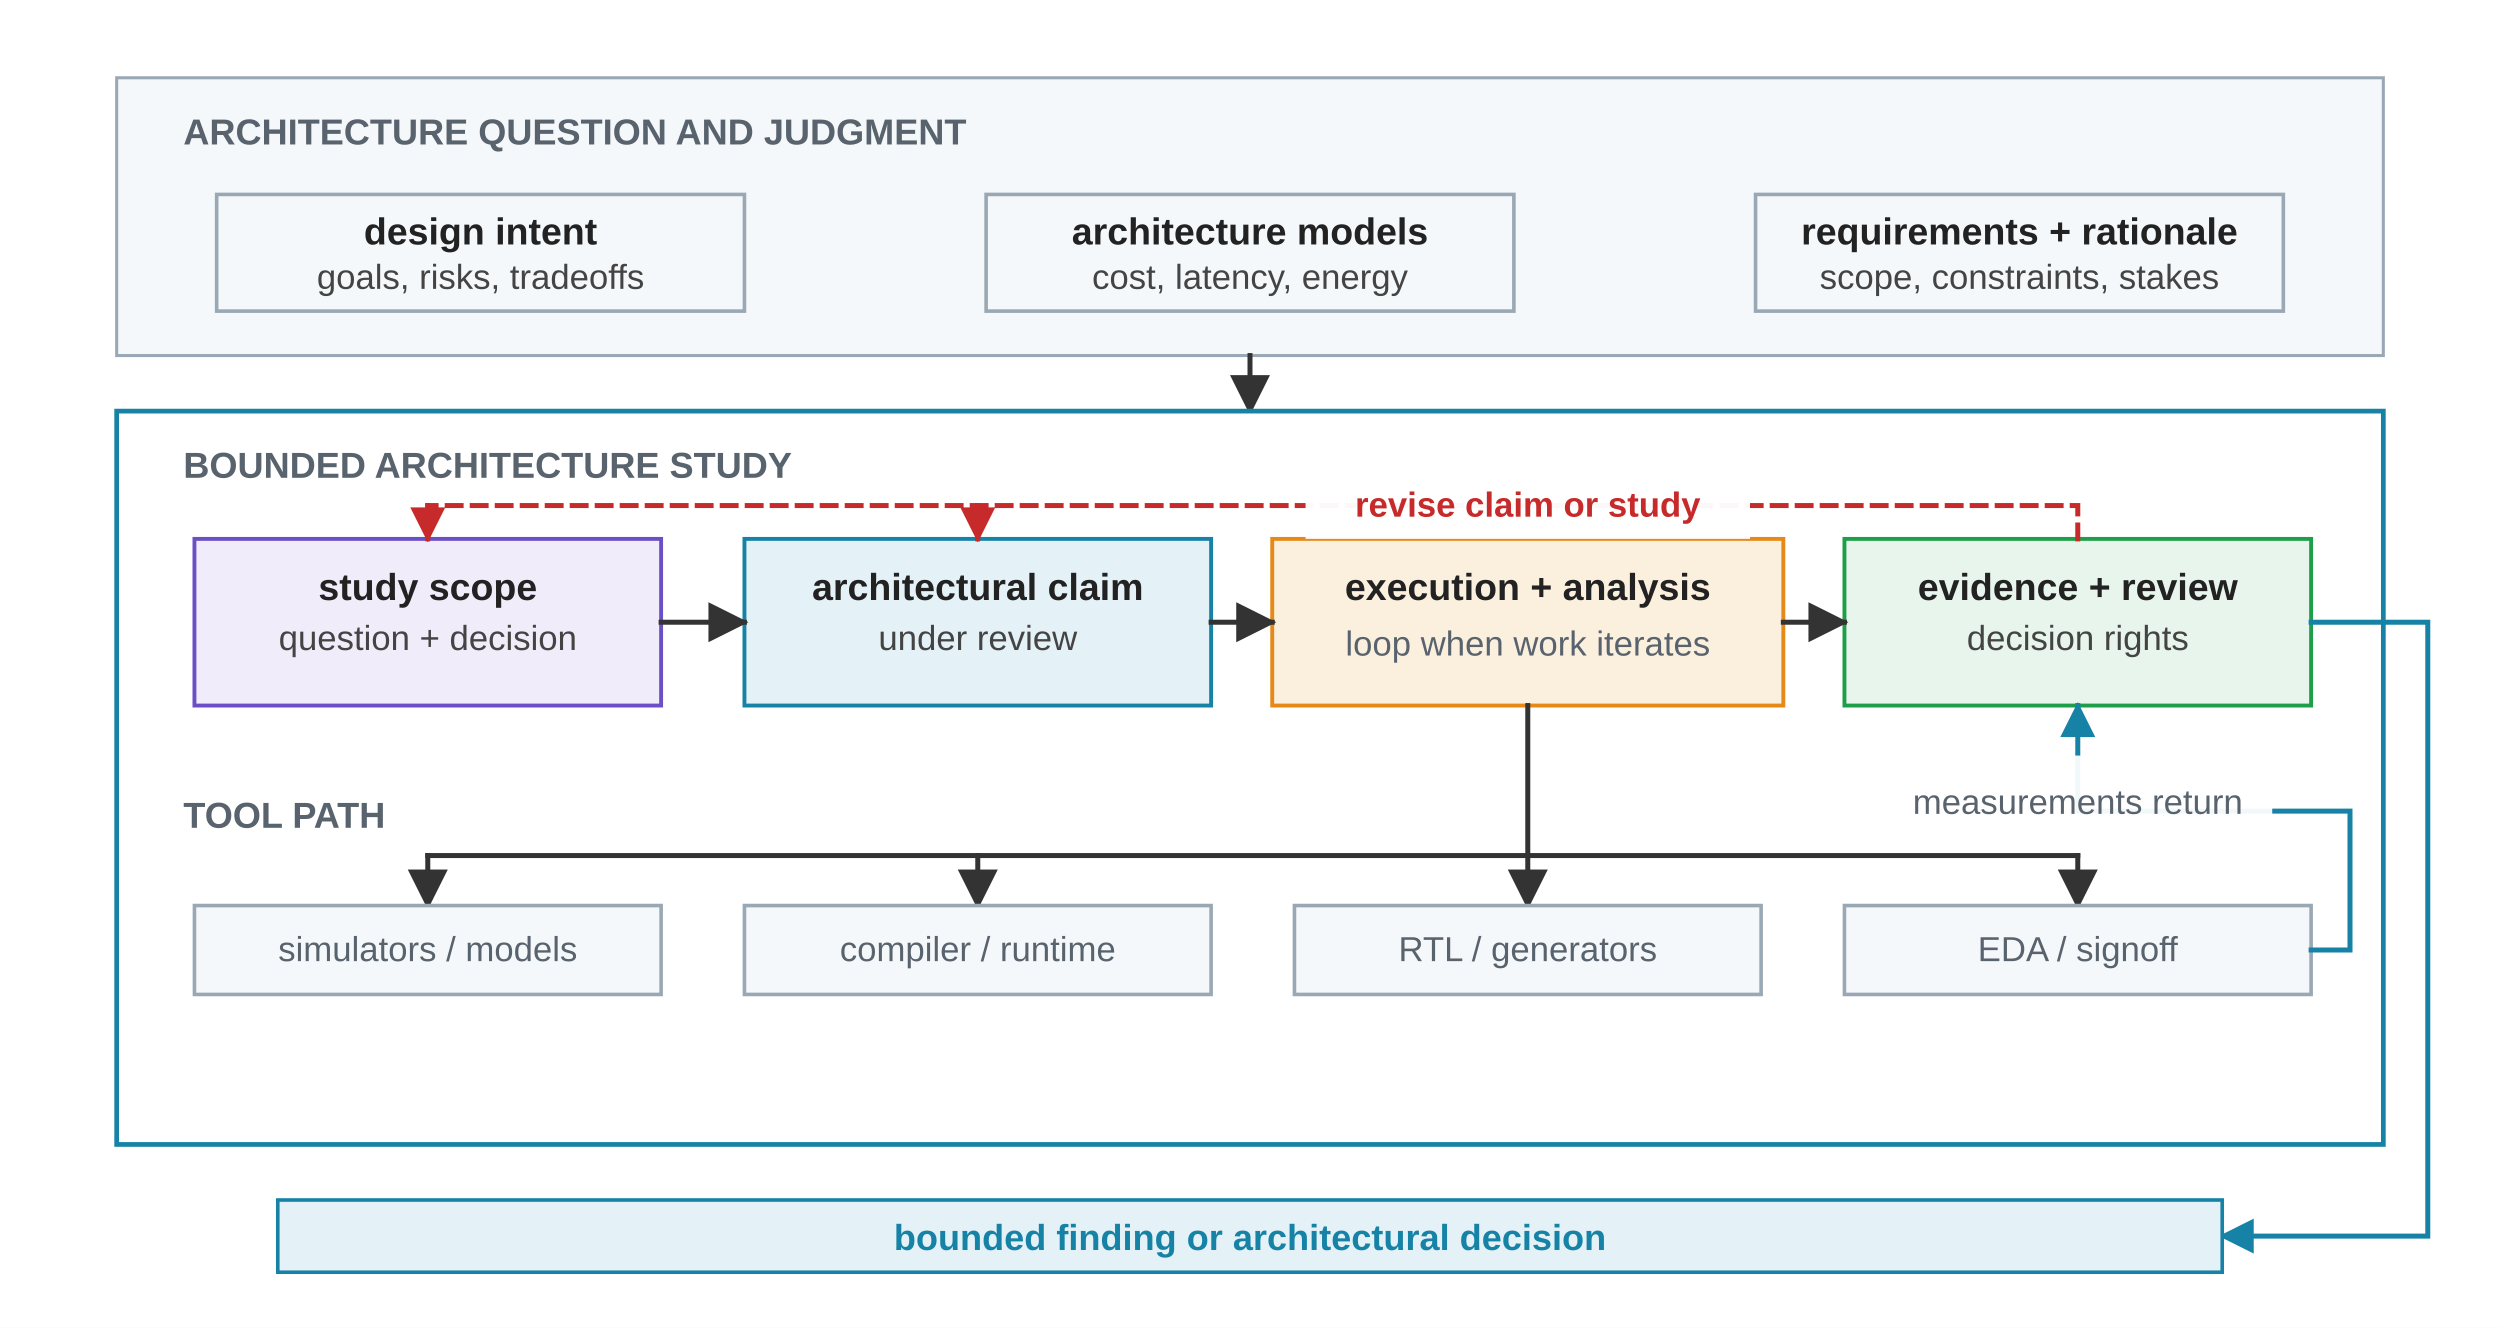
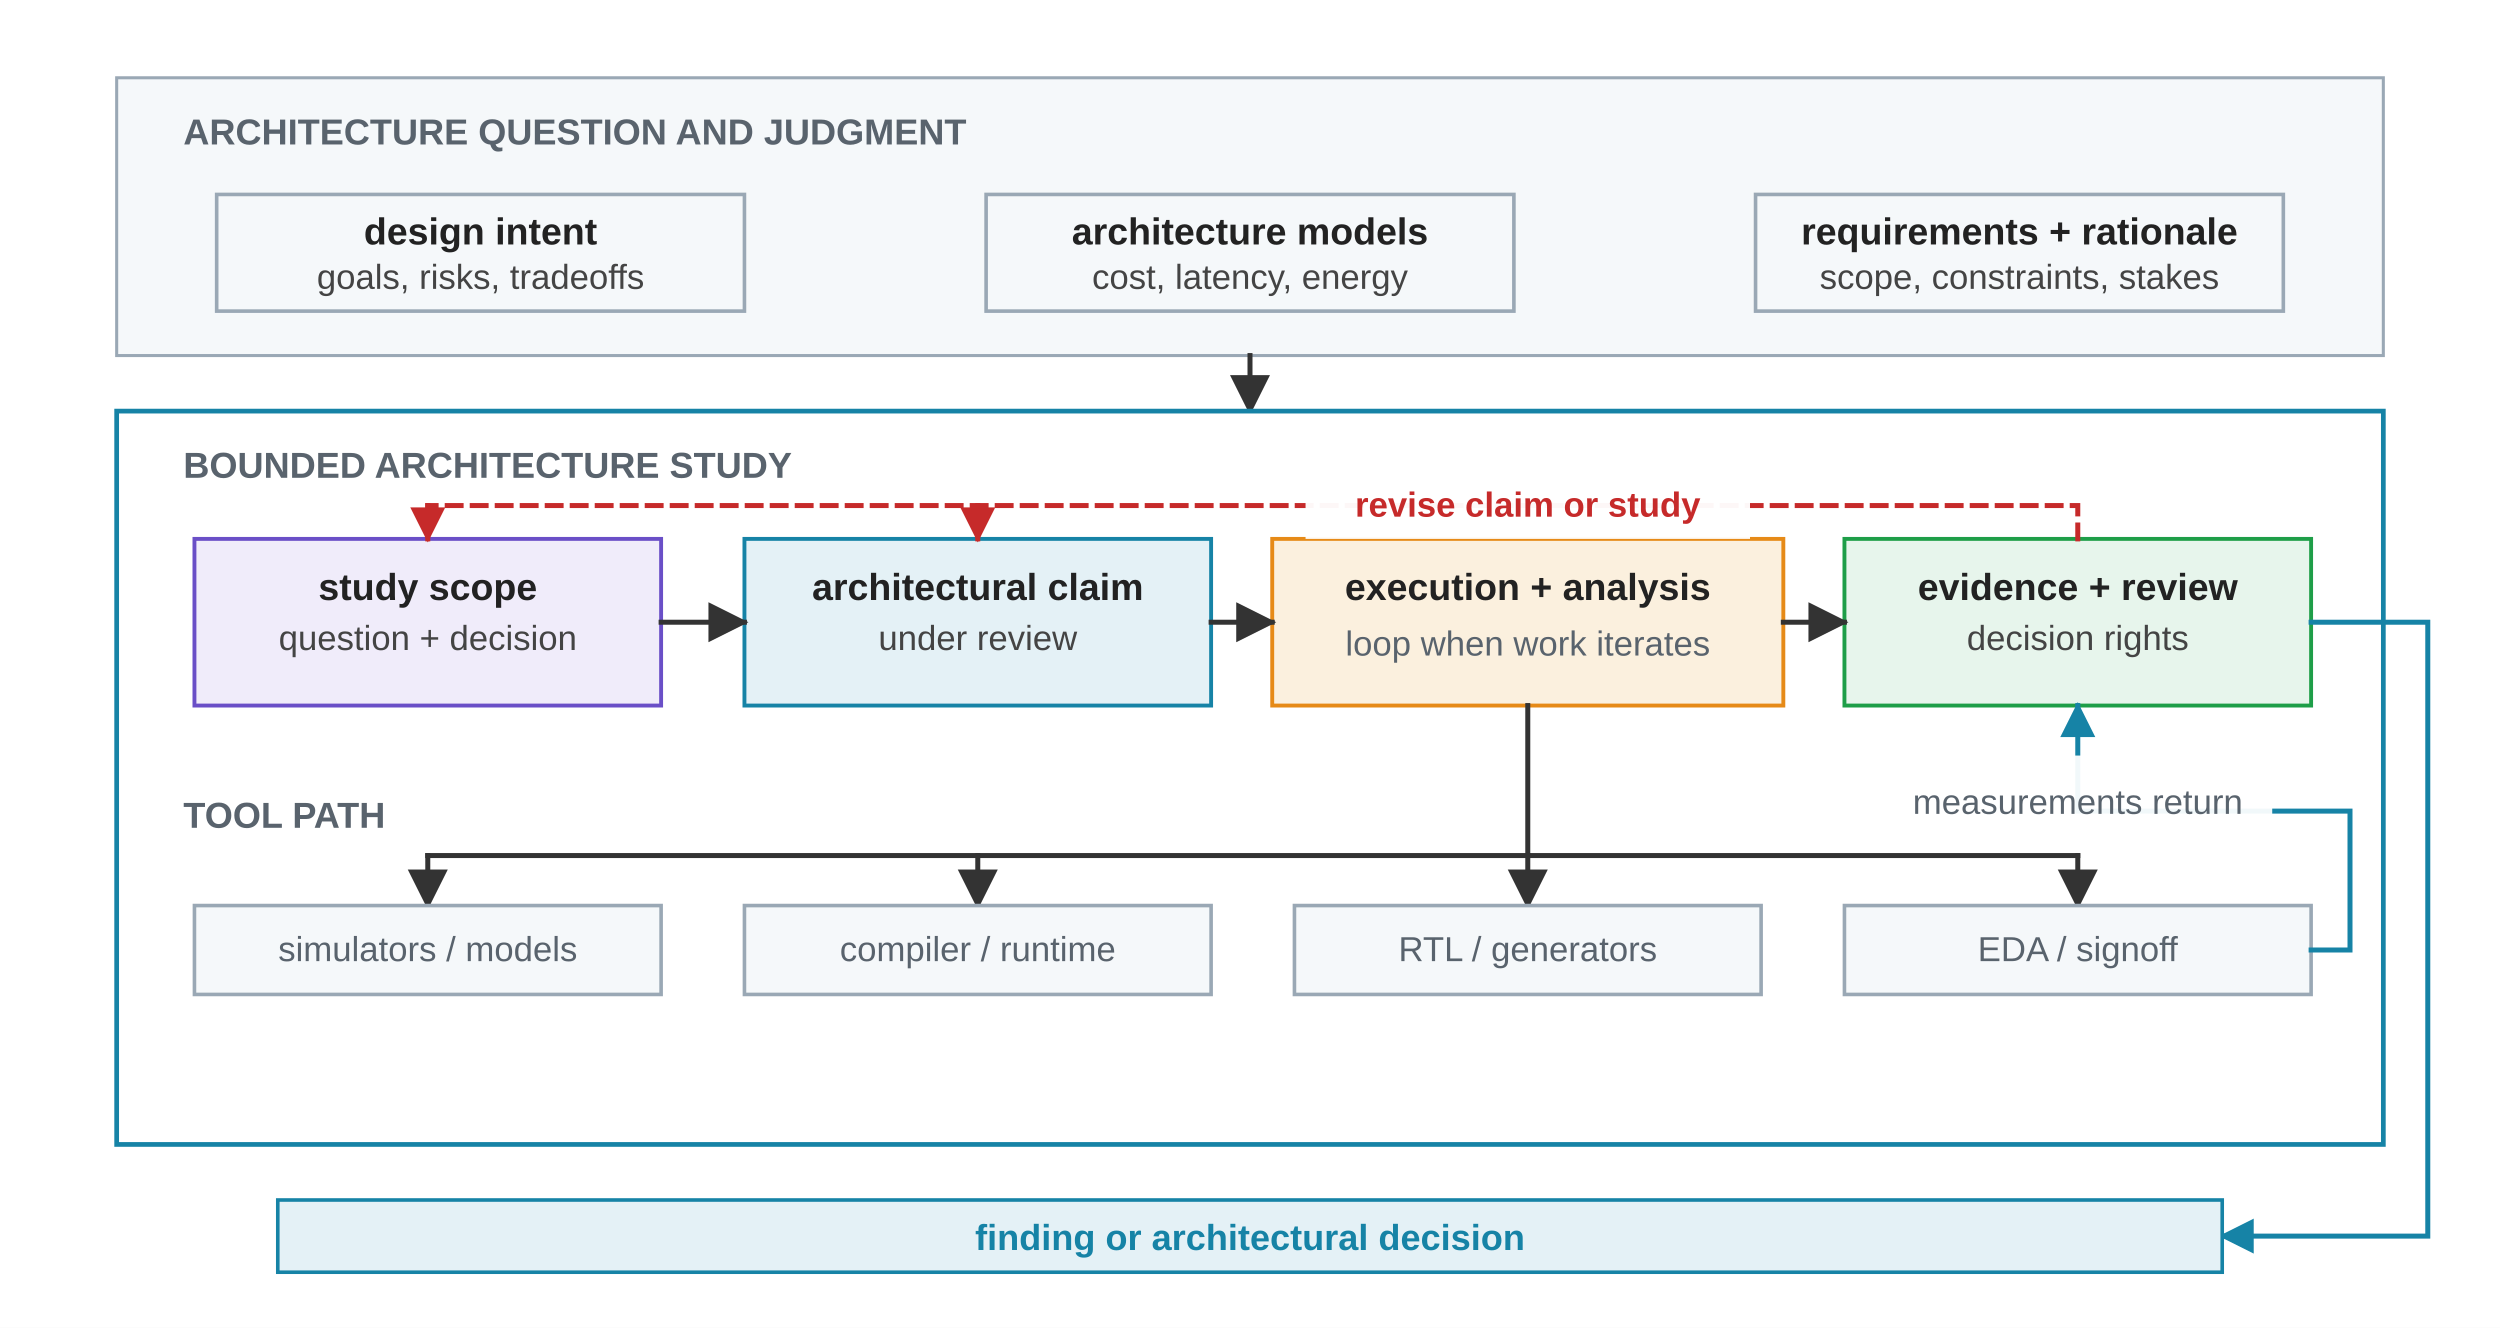
<svg xmlns="http://www.w3.org/2000/svg" viewBox="0 0 900 478" role="img">
  <defs>
    <marker id="arrow" viewBox="0 0 10 10" refX="9" refY="5" markerWidth="8" markerHeight="8" orient="auto">
      <path d="M 0 0 L 10 5 L 0 10 z" fill="#333333" />
    </marker>
    <marker id="arrow-blue" viewBox="0 0 10 10" refX="9" refY="5" markerWidth="7" markerHeight="7" orient="auto">
      <path d="M 0 0 L 10 5 L 0 10 z" fill="#1683A6" />
    </marker>
    <marker id="arrow-red" viewBox="0 0 10 10" refX="9" refY="5" markerWidth="7" markerHeight="7" orient="auto">
      <path d="M 0 0 L 10 5 L 0 10 z" fill="#C62A2A" />
    </marker>
    <style>
      .font { font-family: Arial, Helvetica, sans-serif; }
      .row-label { font-size: 13px; font-weight: 700; fill: #59636D; letter-spacing: 0; }
      .label { font-size: 13.5px; font-weight: 700; fill: #222222; }
      .process-label { font-size: 13.5px; font-weight: 700; fill: #222222; }
      .body { font-size: 12.5px; fill: #444444; }
      .micro { font-size: 12.5px; fill: #59636D; }
      .note { font-size: 13px; font-weight: 700; fill: #1683A6; }
      .panel { fill: #F5F8FA; stroke: #9AA8B5; stroke-width: 1.1; }
      .study { fill: #FFFFFF; stroke: #1683A6; stroke-width: 1.7; }
      .tacit { fill: #F5F8FA; stroke: #9AA8B5; stroke-width: 1.3; }
      .scope { fill: #F0ECFA; stroke: #6A4FC7; stroke-width: 1.4; }
      .loop { fill: #FBF0DE; stroke: #E68A17; stroke-width: 1.4; }
      .evidence { fill: #E7F5EC; stroke: #1E9E48; stroke-width: 1.4; }
      .review { fill: #E4F1F6; stroke: #1683A6; stroke-width: 1.4; }
      .flow { fill: #F5F8FA; stroke: #9AA8B5; stroke-width: 1.3; }
      .outcome { fill: #E4F1F6; stroke: #1683A6; stroke-width: 1.3; }
      .arrow { stroke: #333333; stroke-width: 1.8; fill: none; stroke-linecap: square; stroke-linejoin: miter; }
      .feedback { stroke: #1683A6; stroke-width: 1.8; fill: none; stroke-linecap: square; stroke-linejoin: miter; }
      .revision { stroke: #C62A2A; stroke-width: 1.8; fill: none; stroke-linecap: square; stroke-linejoin: miter; stroke-dasharray: 5 4; }
      .revision-text { font-size: 12.5px; font-weight: 700; fill: #C62A2A; }
    </style>
  </defs>
  <rect width="900" height="478" fill="#FFFFFF" />
  <g class="font">
    <rect class="panel" x="42" y="28" width="816" height="100" />
    <text class="row-label" x="66" y="52">ARCHITECTURE QUESTION AND JUDGMENT</text>
    <rect class="tacit" x="78" y="70" width="190" height="42" />
    <text class="label" x="173" y="88" text-anchor="middle">design intent</text>
    <text class="body" x="173" y="104" text-anchor="middle">goals, risks, tradeoffs</text>
    <rect class="tacit" x="355" y="70" width="190" height="42" />
    <text class="label" x="450" y="88" text-anchor="middle">architecture models</text>
    <text class="body" x="450" y="104" text-anchor="middle">cost, latency, energy</text>
    <rect class="tacit" x="632" y="70" width="190" height="42" />
    <text class="label" x="727" y="88" text-anchor="middle">requirements + rationale</text>
    <text class="body" x="727" y="104" text-anchor="middle">scope, constraints, stakes</text>
    <line class="arrow" x1="450" y1="128" x2="450" y2="148" marker-end="url(#arrow)" />
    <rect class="study" x="42" y="148" width="816" height="264" />
    <text class="row-label" x="66" y="172">BOUNDED ARCHITECTURE STUDY</text>
    <rect class="scope" x="70" y="194" width="168" height="60" />
    <text class="label" x="154" y="216" text-anchor="middle">study scope</text>
    <text class="body" x="154" y="234" text-anchor="middle">question + decision</text>
    <rect class="review" x="268" y="194" width="168" height="60" />
    <text class="label" x="352" y="216" text-anchor="middle">architectural claim</text>
    <text class="body" x="352" y="234" text-anchor="middle">under review</text>
    <rect class="loop" x="458" y="194" width="184" height="60" />
    <text class="process-label" x="550" y="216" text-anchor="middle">execution + analysis</text>
    <text class="micro" x="550" y="236" text-anchor="middle">loop when work iterates</text>
    <rect class="evidence" x="664" y="194" width="168" height="60" />
    <text class="label" x="748" y="216" text-anchor="middle">evidence + review</text>
    <text class="body" x="748" y="234" text-anchor="middle">decision rights</text>
    <line class="arrow" x1="238" y1="224" x2="268" y2="224" marker-end="url(#arrow)" />
    <line class="arrow" x1="436" y1="224" x2="458" y2="224" marker-end="url(#arrow)" />
    <line class="arrow" x1="642" y1="224" x2="664" y2="224" marker-end="url(#arrow)" />
    <path class="revision" d="M 748 194 V 182 H 154" />
    <line class="revision" x1="154" y1="182" x2="154" y2="194" marker-end="url(#arrow-red)" />
    <line class="revision" x1="352" y1="182" x2="352" y2="194" marker-end="url(#arrow-red)" />
    <rect x="470" y="170" width="160" height="24" fill="#FFFFFF" opacity="0.96" />
    <text class="revision-text" x="550" y="186" text-anchor="middle">revise claim or study</text>
    <text class="row-label" x="66" y="298">TOOL PATH</text>
    <path class="arrow" d="M 550 254 V 308 H 748" />
    <line class="arrow" x1="154" y1="308" x2="154" y2="326" marker-end="url(#arrow)" />
    <line class="arrow" x1="352" y1="308" x2="352" y2="326" marker-end="url(#arrow)" />
    <line class="arrow" x1="550" y1="308" x2="550" y2="326" marker-end="url(#arrow)" />
    <line class="arrow" x1="748" y1="308" x2="748" y2="326" marker-end="url(#arrow)" />
    <line class="arrow" x1="154" y1="308" x2="550" y2="308" />
    <rect class="flow" x="70" y="326" width="168" height="32" />
    <text class="micro" x="154" y="346" text-anchor="middle">simulators / models</text>
    <rect class="flow" x="268" y="326" width="168" height="32" />
    <text class="micro" x="352" y="346" text-anchor="middle">compiler / runtime</text>
    <rect class="flow" x="466" y="326" width="168" height="32" />
    <text class="micro" x="550" y="346" text-anchor="middle">RTL / generators</text>
    <rect class="flow" x="664" y="326" width="168" height="32" />
    <text class="micro" x="748" y="346" text-anchor="middle">EDA / signoff</text>
    <path class="feedback" d="M 832 342 H 846 V 292 H 748 V 254" marker-end="url(#arrow-blue)" />
    <rect x="678" y="272" width="140" height="32" fill="#FFFFFF" opacity="0.94" />
    <text class="micro" x="748" y="293" text-anchor="middle" fill="#1683A6">measurements return</text>
    <path class="feedback" d="M 832 224 H 874 V 445 H 800" marker-end="url(#arrow-blue)" />
    <rect class="outcome" x="100" y="432" width="700" height="26" />
-     <text class="note" x="450" y="450" text-anchor="middle">bounded finding or architectural decision</text>
+     <text class="note" x="450" y="450" text-anchor="middle">finding or architectural decision</text>
  </g>
</svg>
